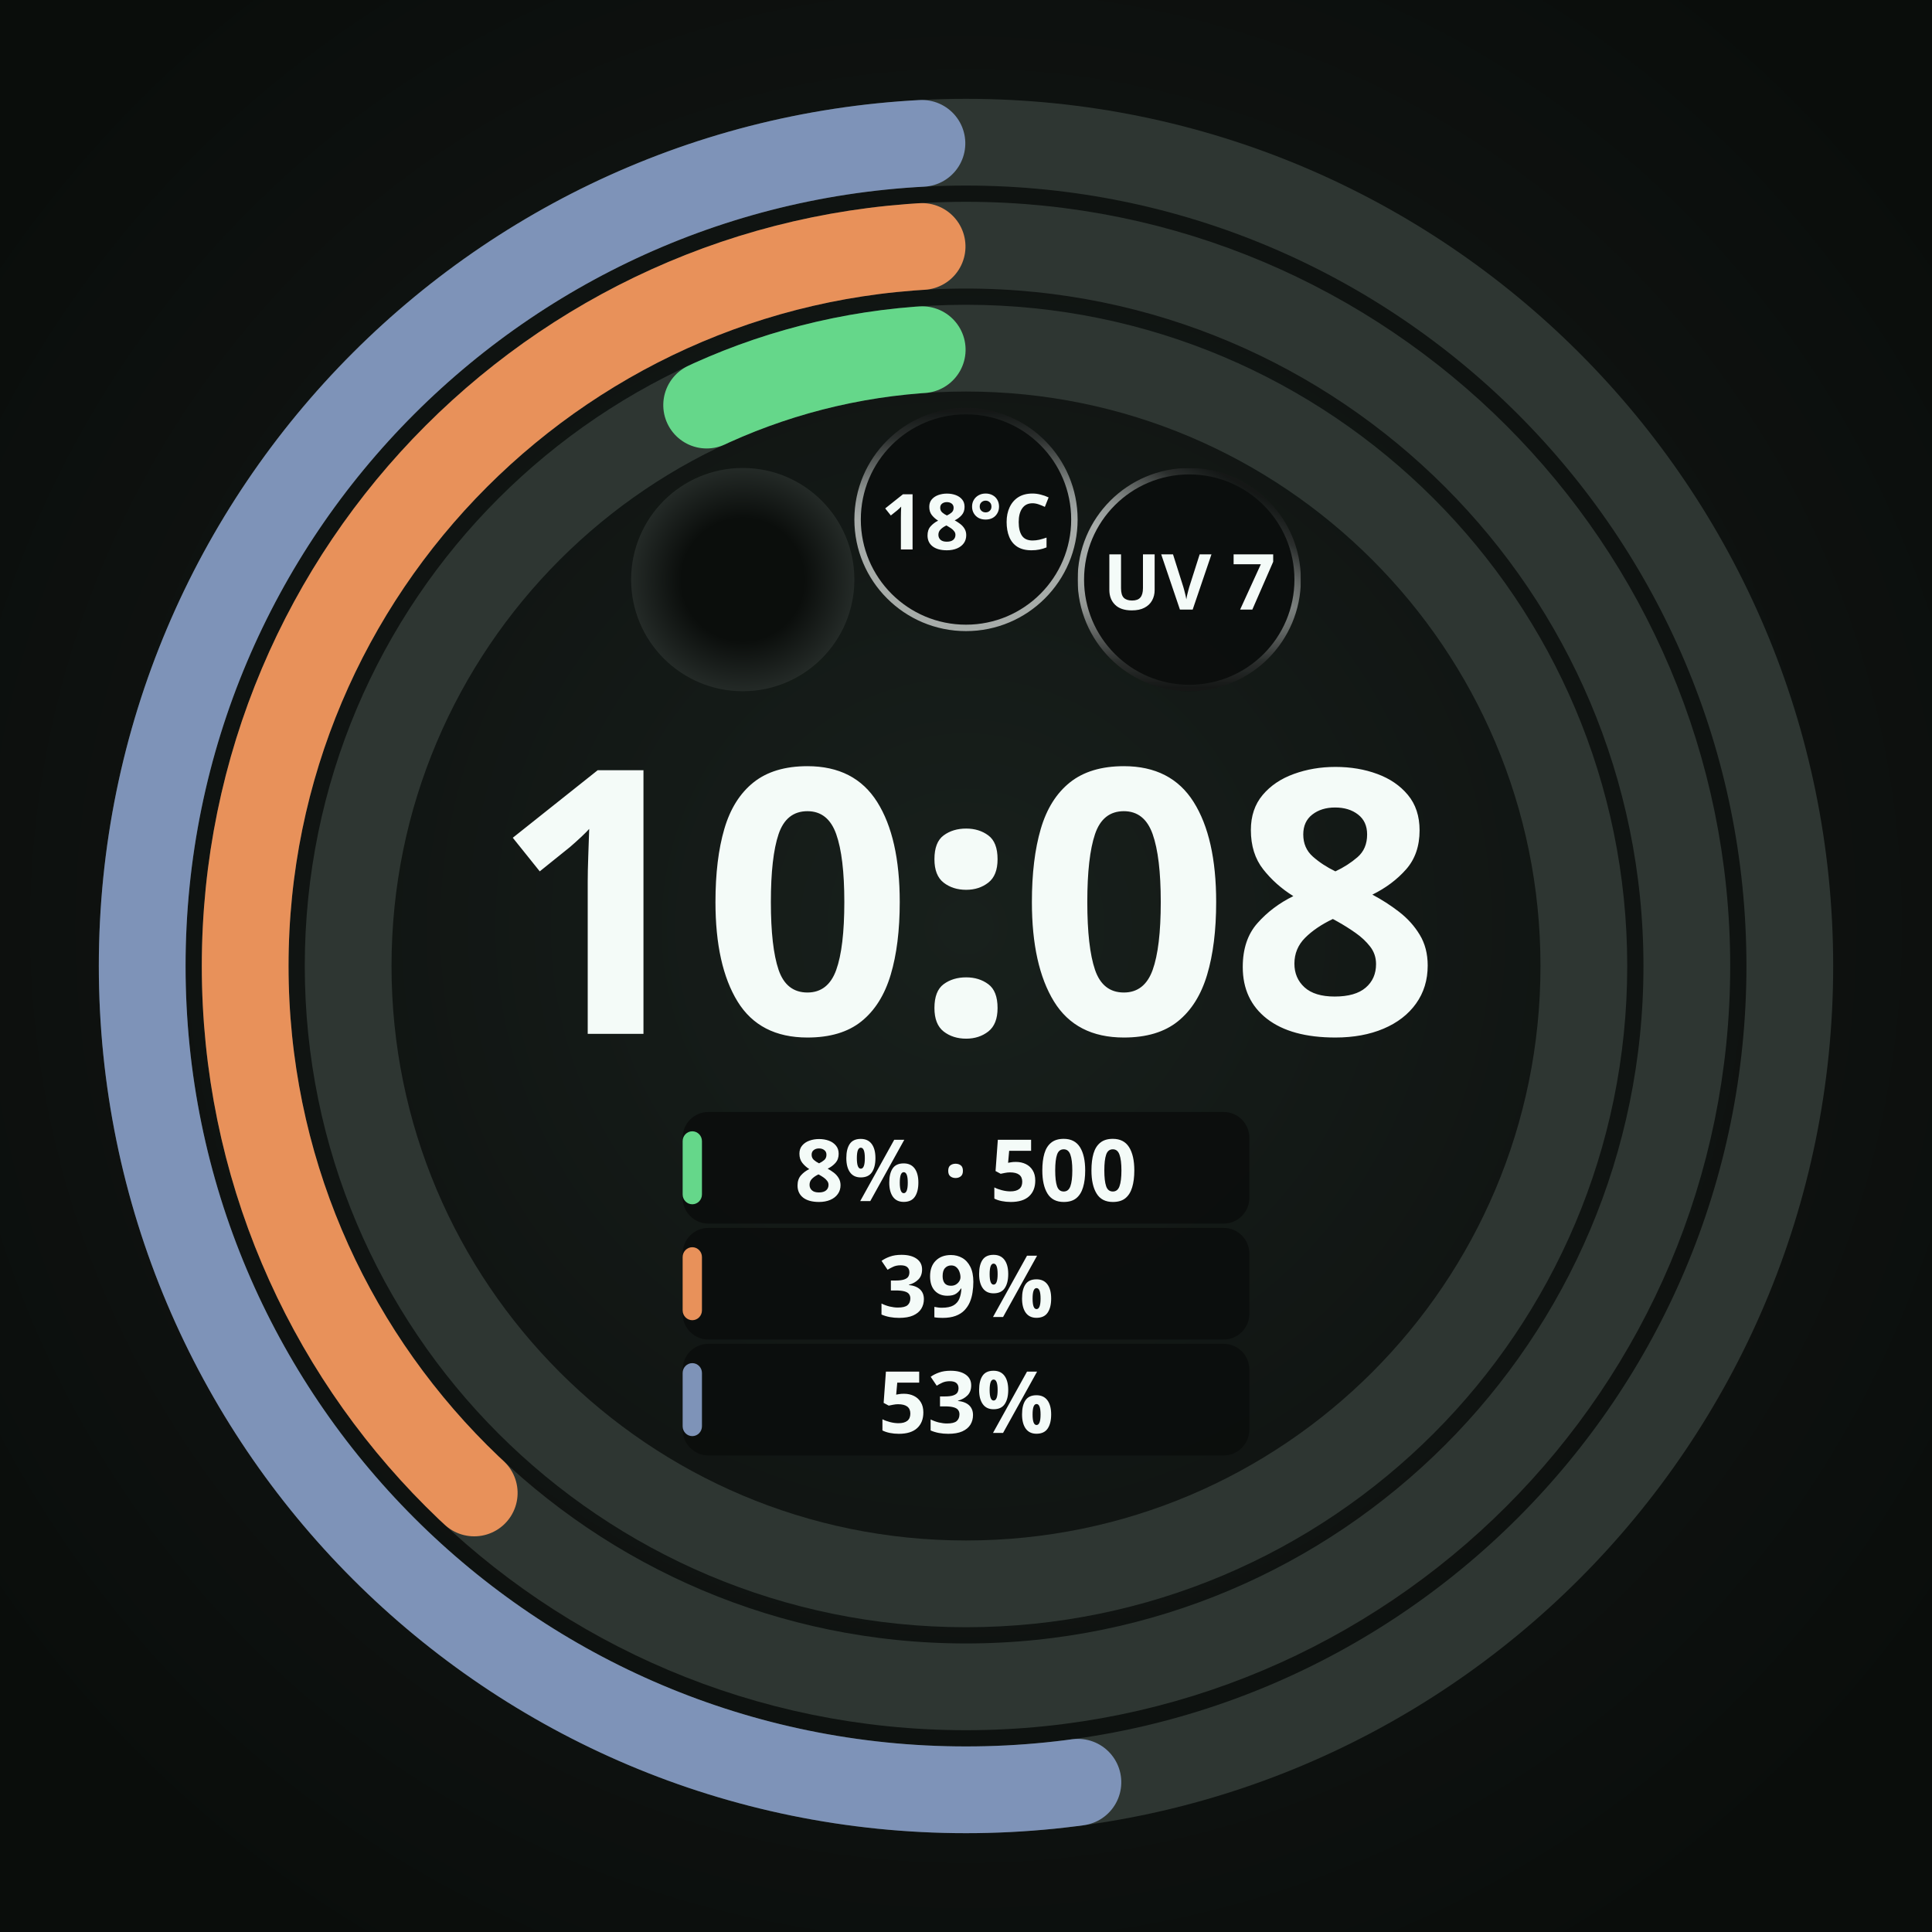
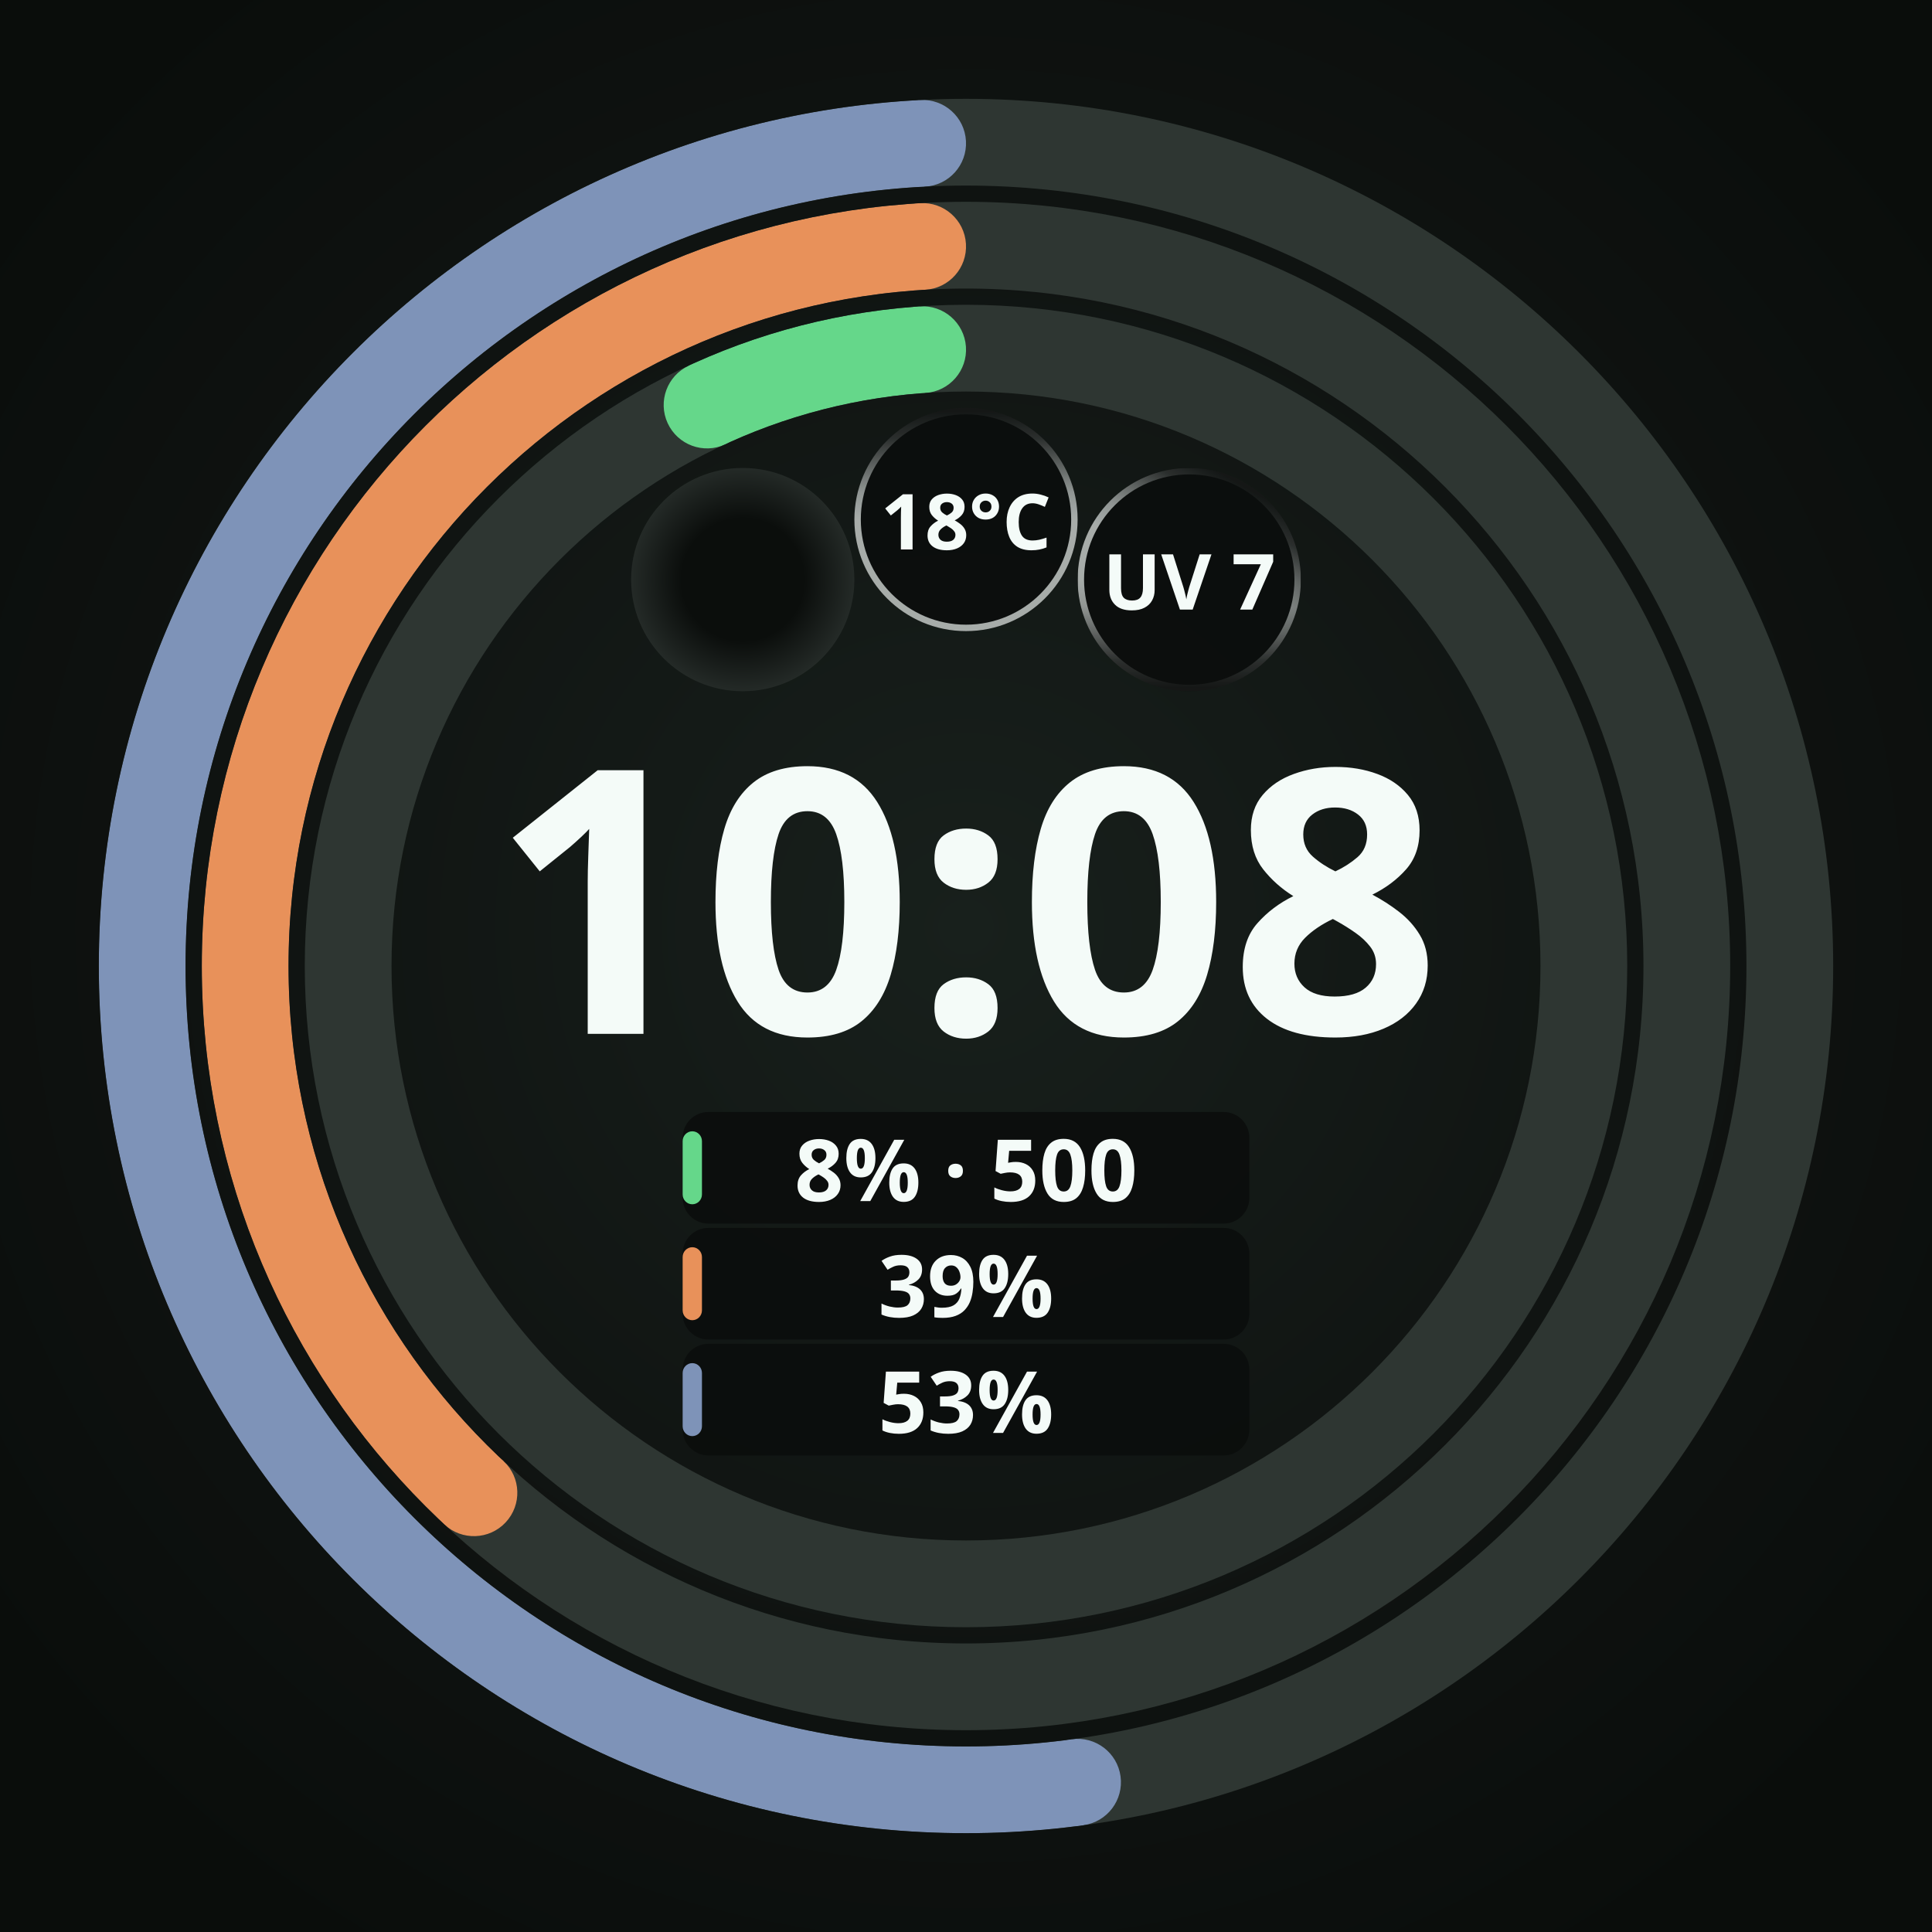
<svg xmlns="http://www.w3.org/2000/svg" width="450" height="450" viewBox="0 0 450 450" role="img" aria-label="Round · 3 providers · cleared upper cell">
  <defs>
    <radialGradient id="lift" cx="50%" cy="48%" r="62%">
      <stop offset="0%" stop-color="#18201C" />
      <stop offset="55%" stop-color="#101412" />
      <stop offset="100%" stop-color="#0A0D0B" />
    </radialGradient>
    <radialGradient id="cellRecess" cx="50%" cy="50%" r="50%">
      <stop offset="0%" stop-color="#0B0E0C" />
      <stop offset="55%" stop-color="#0B0E0C" />
      <stop offset="100%" stop-color="#242A27" />
    </radialGradient>
  </defs>
  <rect width="450" height="450" fill="url(#lift)" />
  <circle cx="225" cy="225" r="143.91" fill="none" stroke="#2E3632" stroke-width="20.205" />
-   <circle cx="225" cy="225" r="143.91" fill="none" stroke="#65D78A" stroke-width="20.205" stroke-linecap="round" stroke-dasharray="52.13 904.21" stroke-dashoffset="-841.98" transform="rotate(-90 225 225)" />
+   <defs>
+     <mask id="arc-225-225-143.91-20.205000000000002" maskUnits="userSpaceOnUse" x="0" y="0" width="450" height="450">
+       <circle cx="225" cy="225" r="143.91" fill="none" stroke="#ffffff" stroke-width="20.205" stroke-linecap="butt" stroke-dasharray="52.132 904.213" stroke-dashoffset="-841.979" transform="rotate(-90 225 225)" />
+       <ellipse cx="225" cy="81.09" rx="10.103" ry="10.103" fill="#ffffff" transform="rotate(335.2222 225 225)" />
+       <ellipse cx="225" cy="81.09" rx="10.103" ry="10.103" fill="#ffffff" transform="rotate(355.9778 225 225)" />
+     </mask>
+   </defs>
+   <circle cx="225" cy="225" r="143.91" fill="none" stroke="#65D78A" stroke-width="20.205" mask="url(#arc-225-225-143.91-20.205000000000002)" />
  <circle cx="225" cy="225" r="167.895" fill="none" stroke="#2E3632" stroke-width="20.205" />
-   <circle cx="225" cy="225" r="167.895" fill="none" stroke="#E8915A" stroke-width="20.205" stroke-linecap="round" stroke-dasharray="391.21 1054.92" stroke-dashoffset="-653.60" transform="rotate(-90 225 225)" />
+   <defs>
+     <mask id="arc-225-225-167.89499999999998-20.205000000000002" maskUnits="userSpaceOnUse" x="0" y="0" width="450" height="450">
+       <circle cx="225" cy="225" r="167.895" fill="none" stroke="#ffffff" stroke-width="20.205" stroke-linecap="butt" stroke-dasharray="391.212 1054.915" stroke-dashoffset="-653.601" transform="rotate(-90 225 225)" />
+       <ellipse cx="225" cy="57.105" rx="10.103" ry="10.103" fill="#ffffff" transform="rotate(223.0476 225 225)" />
+       <ellipse cx="225" cy="57.105" rx="10.103" ry="10.103" fill="#ffffff" transform="rotate(356.5524 225 225)" />
+     </mask>
+   </defs>
+   <circle cx="225" cy="225" r="167.895" fill="none" stroke="#E8915A" stroke-width="20.205" mask="url(#arc-225-225-167.89499999999998-20.205000000000002)" />
  <circle cx="225" cy="225" r="191.88" fill="none" stroke="#2E3632" stroke-width="20.205" />
-   <circle cx="225" cy="225" r="191.88" fill="none" stroke="#7E93B8" stroke-width="20.205" stroke-linecap="round" stroke-dasharray="618.77 1205.62" stroke-dashoffset="-576.74" transform="rotate(-90 225 225)" />
+   <defs>
+     <mask id="arc-225-225-191.88-20.205000000000002" maskUnits="userSpaceOnUse" x="0" y="0" width="450" height="450">
+       <circle cx="225" cy="225" r="191.88" fill="none" stroke="#ffffff" stroke-width="20.205" stroke-linecap="butt" stroke-dasharray="618.772 1205.618" stroke-dashoffset="-576.743" transform="rotate(-90 225 225)" />
+       <ellipse cx="225" cy="33.12" rx="10.103" ry="10.103" fill="#ffffff" transform="rotate(172.2166 225 225)" />
+       <ellipse cx="225" cy="33.12" rx="10.103" ry="10.103" fill="#ffffff" transform="rotate(356.9834 225 225)" />
+     </mask>
+   </defs>
+   <circle cx="225" cy="225" r="191.88" fill="none" stroke="#7E93B8" stroke-width="20.205" mask="url(#arc-225-225-191.88-20.205000000000002)" />
  <circle cx="173.0" cy="135.0" r="26.0" fill="url(#cellRecess)" />
  <circle cx="225.0" cy="121.0" r="26.0" fill="#0B0E0C" fill-opacity="0.92" />
  <defs>
    <linearGradient id="cellRing1" gradientUnits="userSpaceOnUse" x1="225" y1="146.25" x2="225" y2="95.75">
      <stop offset="0" stop-color="#F4FBF8" stop-opacity="0.667" />
      <stop offset="0.5" stop-color="#F4FBF8" stop-opacity="0.667" />
      <stop offset="0.625" stop-color="#F4FBF8" stop-opacity="0.569" />
      <stop offset="0.75" stop-color="#F4FBF8" stop-opacity="0.353" />
      <stop offset="0.875" stop-color="#F4FBF8" stop-opacity="0.137" />
      <stop offset="1" stop-color="#F4FBF8" stop-opacity="0.039" />
    </linearGradient>
  </defs>
  <circle cx="225.0" cy="121.0" r="25.25" fill="none" stroke="url(#cellRing1)" stroke-width="1.50" stroke-opacity="1" />
  <text x="225.0" y="121.0" text-anchor="middle" dominant-baseline="central" font-family="Noto Sans, sans-serif" font-size="18.0" font-weight="700" fill="#F4FBF8" fill-opacity="1">18°C</text>
  <circle cx="277.0" cy="135.0" r="26.0" fill="#0B0E0C" fill-opacity="0.92" />
  <defs>
    <linearGradient id="cellRing2" gradientUnits="userSpaceOnUse" x1="264.368" y1="156.863" x2="289.632" y2="113.137">
      <stop offset="0" stop-color="#F4FBF8" stop-opacity="0.667" />
      <stop offset="0.5" stop-color="#F4FBF8" stop-opacity="0.667" />
      <stop offset="0.625" stop-color="#F4FBF8" stop-opacity="0.569" />
      <stop offset="0.75" stop-color="#F4FBF8" stop-opacity="0.353" />
      <stop offset="0.875" stop-color="#F4FBF8" stop-opacity="0.137" />
      <stop offset="1" stop-color="#F4FBF8" stop-opacity="0.039" />
    </linearGradient>
    <linearGradient id="cellBottom2" gradientUnits="userSpaceOnUse" x1="277" y1="109.75" x2="277" y2="160.25">
      <stop offset="0" stop-color="white" stop-opacity="1" />
      <stop offset="0.5" stop-color="white" stop-opacity="1" />
      <stop offset="0.625" stop-color="white" stop-opacity="0.855" />
      <stop offset="0.75" stop-color="white" stop-opacity="0.529" />
      <stop offset="0.875" stop-color="white" stop-opacity="0.208" />
      <stop offset="1" stop-color="white" stop-opacity="0.059" />
    </linearGradient>
    <mask id="cellBottomMask2" maskUnits="userSpaceOnUse" x="251" y="109" width="52" height="52">
      <rect x="251" y="109" width="52" height="52" fill="url(#cellBottom2)" />
    </mask>
  </defs>
  <circle cx="277.0" cy="135.0" r="25.25" fill="none" stroke="url(#cellRing2)" stroke-width="1.50" stroke-opacity="1" mask="url(#cellBottomMask2)" />
  <text x="277.0" y="135.0" text-anchor="middle" dominant-baseline="central" font-family="Noto Sans, sans-serif" font-size="18.0" font-weight="700" fill="#F4FBF8" fill-opacity="1">UV 7</text>
  <text x="225" y="240.8" text-anchor="middle" font-family="Noto Sans, sans-serif" font-size="86.0" font-weight="700" fill="#F4FBF8">10:08</text>
  <rect x="159.0" y="259.0" width="132.0" height="26.0" rx="6.0" fill="#0B0E0C" fill-opacity="0.92" />
  <rect x="159.0" y="263.5" width="4.5" height="17.0" rx="2.3" fill="#65D78A" />
  <text x="225.0" y="272.0" text-anchor="middle" dominant-baseline="central" font-family="Noto Sans, sans-serif" font-size="20.0" font-weight="700" fill="#F4FBF8">8% · 500</text>
  <rect x="159.0" y="286.0" width="132.0" height="26.0" rx="6.0" fill="#0B0E0C" fill-opacity="0.92" />
  <rect x="159.0" y="290.5" width="4.5" height="17.0" rx="2.3" fill="#E8915A" />
  <text x="225.0" y="299.0" text-anchor="middle" dominant-baseline="central" font-family="Noto Sans, sans-serif" font-size="20.0" font-weight="700" fill="#F4FBF8">39%</text>
  <rect x="159.0" y="313.0" width="132.0" height="26.0" rx="6.0" fill="#0B0E0C" fill-opacity="0.92" />
  <rect x="159.0" y="317.5" width="4.5" height="17.0" rx="2.3" fill="#7E93B8" />
  <text x="225.0" y="326.0" text-anchor="middle" dominant-baseline="central" font-family="Noto Sans, sans-serif" font-size="20.0" font-weight="700" fill="#F4FBF8">53%</text>
</svg>
